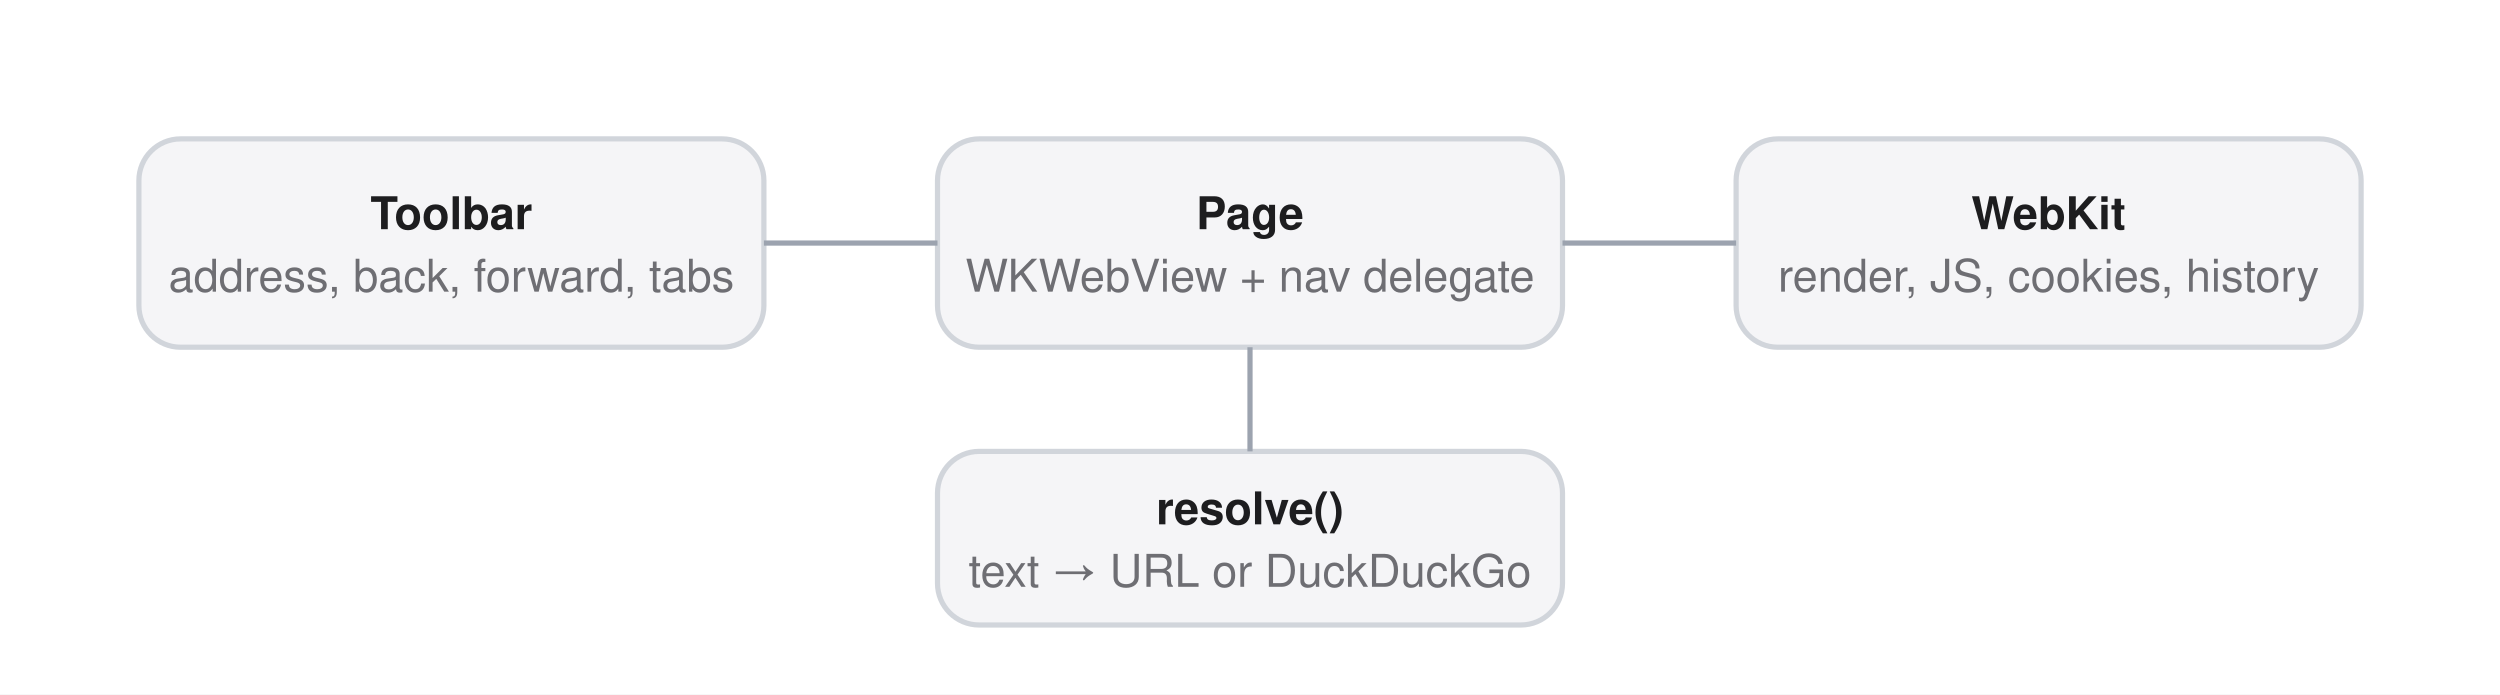
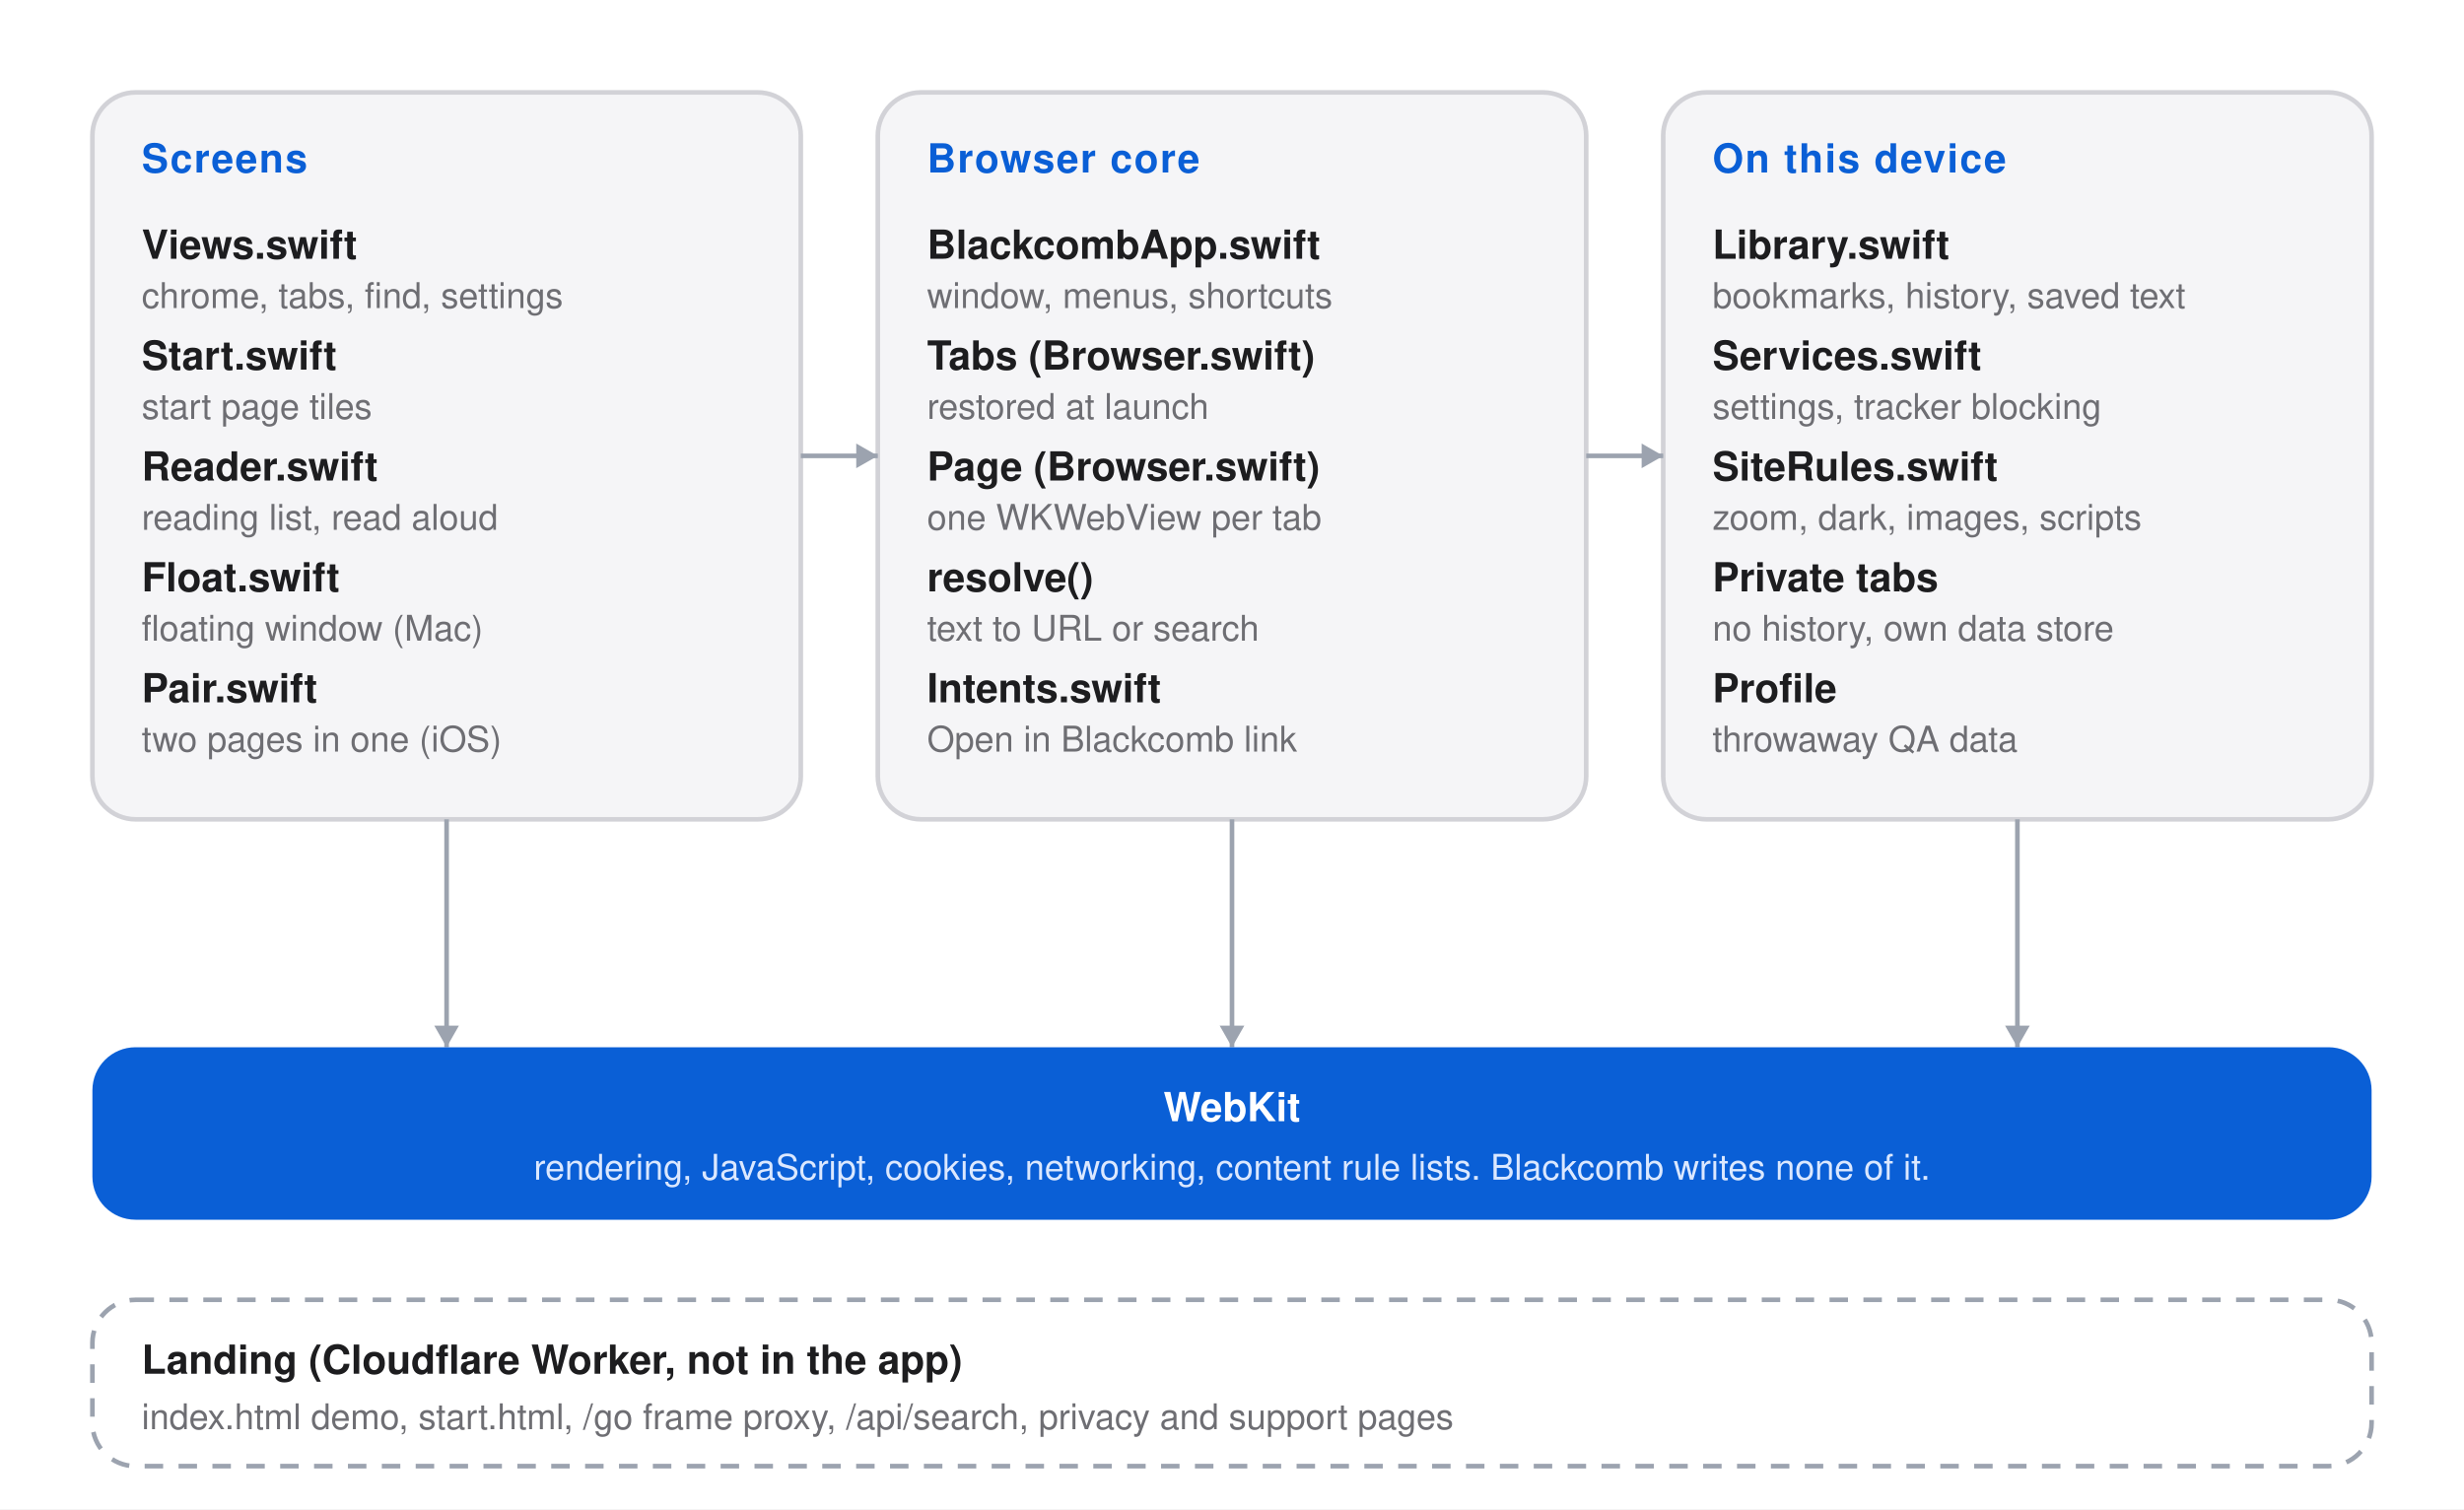
- <svg xmlns="http://www.w3.org/2000/svg" width="720" height="200" viewBox="0 0 720 200" font-family="-apple-system,Helvetica,sans-serif" font-size="13">
-   <rect width="720" height="200" fill="#fff" />
-   <g stroke="#d1d5db" stroke-width="1.5" fill="#f5f5f7">
-     <rect x="40" y="40" width="180" height="60" rx="12" />
-     <rect x="270" y="40" width="180" height="60" rx="12" />
-     <rect x="500" y="40" width="180" height="60" rx="12" />
-     <rect x="270" y="130" width="180" height="50" rx="12" />
-   </g>
-   <g stroke="#9ca3af" stroke-width="1.5" fill="none">
-     <line x1="220" y1="70" x2="270" y2="70" />
-     <line x1="450" y1="70" x2="500" y2="70" />
-     <line x1="360" y1="100" x2="360" y2="130" />
-   </g>
-   <g fill="#1d1d1f" text-anchor="middle">
-     <text x="130" y="66" font-weight="600">Toolbar</text>
-     <text x="130" y="84" fill="#6e6e73">address, back, forward, tabs</text>
-     <text x="360" y="66" font-weight="600">Page</text>
-     <text x="360" y="84" fill="#6e6e73">WKWebView + nav delegate</text>
-     <text x="590" y="66" font-weight="600">WebKit</text>
-     <text x="590" y="84" fill="#6e6e73">render, JS, cookies, history</text>
-     <text x="360" y="151" font-weight="600">resolve()</text>
-     <text x="360" y="169" fill="#6e6e73">text → URL or DuckDuckGo</text>
-   </g>
+ <svg xmlns="http://www.w3.org/2000/svg" width="800" height="490" viewBox="0 0 800 490" font-family="-apple-system,Helvetica,sans-serif" role="img" aria-label="Blackcomb architecture: screens, browser core and on-device state sit on WebKit; the landing page and Worker live outside the app">
+   <style>
+ .bg{fill:#fff}.box{fill:#f5f5f7;stroke:#d2d2d7;stroke-width:1.5}.web{fill:#0a5fd6}.out{fill:none;stroke:#9ca3af;stroke-width:1.5;stroke-dasharray:6 5}
+ .h{fill:#0a5fd6;font-size:13px;font-weight:700;letter-spacing:.04em}.n{fill:#1d1d1f;font-size:13px;font-weight:600}.d{fill:#6e6e73;font-size:11.5px}
+ .w{fill:#fff;font-size:13px;font-weight:600}.ws{fill:#dbe8ff;font-size:11.5px}.a{stroke:#9ca3af;stroke-width:1.5;fill:none}.ah{fill:#9ca3af}
+ @media (prefers-color-scheme:dark){.bg{fill:#000}.box{fill:#1c1c1e;stroke:#38383a}.h{fill:#2997ff}.n{fill:#f5f5f7}.d{fill:#98989d}.web{fill:#2997ff}.w{fill:#04122b}.ws{fill:#0a2a5a}.out{stroke:#636366}}
+ </style>
+   <rect class="bg" width="800" height="490" />
+   <rect class="box" x="30" y="30" width="230" height="236" rx="14" />
+   <text class="h" x="46" y="56">Screens</text>
+   <text class="n" x="46" y="84">Views.swift</text>
+   <text class="d" x="46" y="100">chrome, tabs, find, settings</text>
+   <text class="n" x="46" y="120">Start.swift</text>
+   <text class="d" x="46" y="136">start page tiles</text>
+   <text class="n" x="46" y="156">Reader.swift</text>
+   <text class="d" x="46" y="172">reading list, read aloud</text>
+   <text class="n" x="46" y="192">Float.swift</text>
+   <text class="d" x="46" y="208">floating window (Mac)</text>
+   <text class="n" x="46" y="228">Pair.swift</text>
+   <text class="d" x="46" y="244">two pages in one (iOS)</text>
+   <rect class="box" x="285" y="30" width="230" height="236" rx="14" />
+   <text class="h" x="301" y="56">Browser core</text>
+   <text class="n" x="301" y="84">BlackcombApp.swift</text>
+   <text class="d" x="301" y="100">window, menus, shortcuts</text>
+   <text class="n" x="301" y="120">Tabs (Browser.swift)</text>
+   <text class="d" x="301" y="136">restored at launch</text>
+   <text class="n" x="301" y="156">Page (Browser.swift)</text>
+   <text class="d" x="301" y="172">one WKWebView per tab</text>
+   <text class="n" x="301" y="192">resolve()</text>
+   <text class="d" x="301" y="208">text to URL or search</text>
+   <text class="n" x="301" y="228">Intents.swift</text>
+   <text class="d" x="301" y="244">Open in Blackcomb link</text>
+   <rect class="box" x="540" y="30" width="230" height="236" rx="14" />
+   <text class="h" x="556" y="56">On this device</text>
+   <text class="n" x="556" y="84">Library.swift</text>
+   <text class="d" x="556" y="100">bookmarks, history, saved text</text>
+   <text class="n" x="556" y="120">Services.swift</text>
+   <text class="d" x="556" y="136">settings, tracker blocking</text>
+   <text class="n" x="556" y="156">SiteRules.swift</text>
+   <text class="d" x="556" y="172">zoom, dark, images, scripts</text>
+   <text class="n" x="556" y="192">Private tabs</text>
+   <text class="d" x="556" y="208">no history, own data store</text>
+   <text class="n" x="556" y="228">Profile</text>
+   <text class="d" x="556" y="244">throwaway QA data</text>
+   <path class="a" d="M260 148 H285 M515 148 H540" />
+   <path class="ah" d="M285 148 l-7 -4 v8z M540 148 l-7 -4 v8z" />
+   <path class="a" d="M145 266 V340 M400 266 V340 M655 266 V340" />
+   <path class="ah" d="M145 340 l-4 -7 h8z M400 340 l-4 -7 h8z M655 340 l-4 -7 h8z" />
+   <rect class="web" x="30" y="340" width="740" height="56" rx="14" />
+   <text class="w" x="400" y="364" text-anchor="middle">WebKit</text>
+   <text class="ws" x="400" y="383" text-anchor="middle">rendering, JavaScript, cookies, networking, content rule lists. Blackcomb writes none of it.</text>
+   <rect class="out" x="30" y="422" width="740" height="54" rx="14" />
+   <text class="n" x="46" y="446">Landing (Cloudflare Worker, not in the app)</text>
+   <text class="d" x="46" y="464">index.html demo, start.html, /go frame proxy, /api/search, privacy and support pages</text>
</svg>
